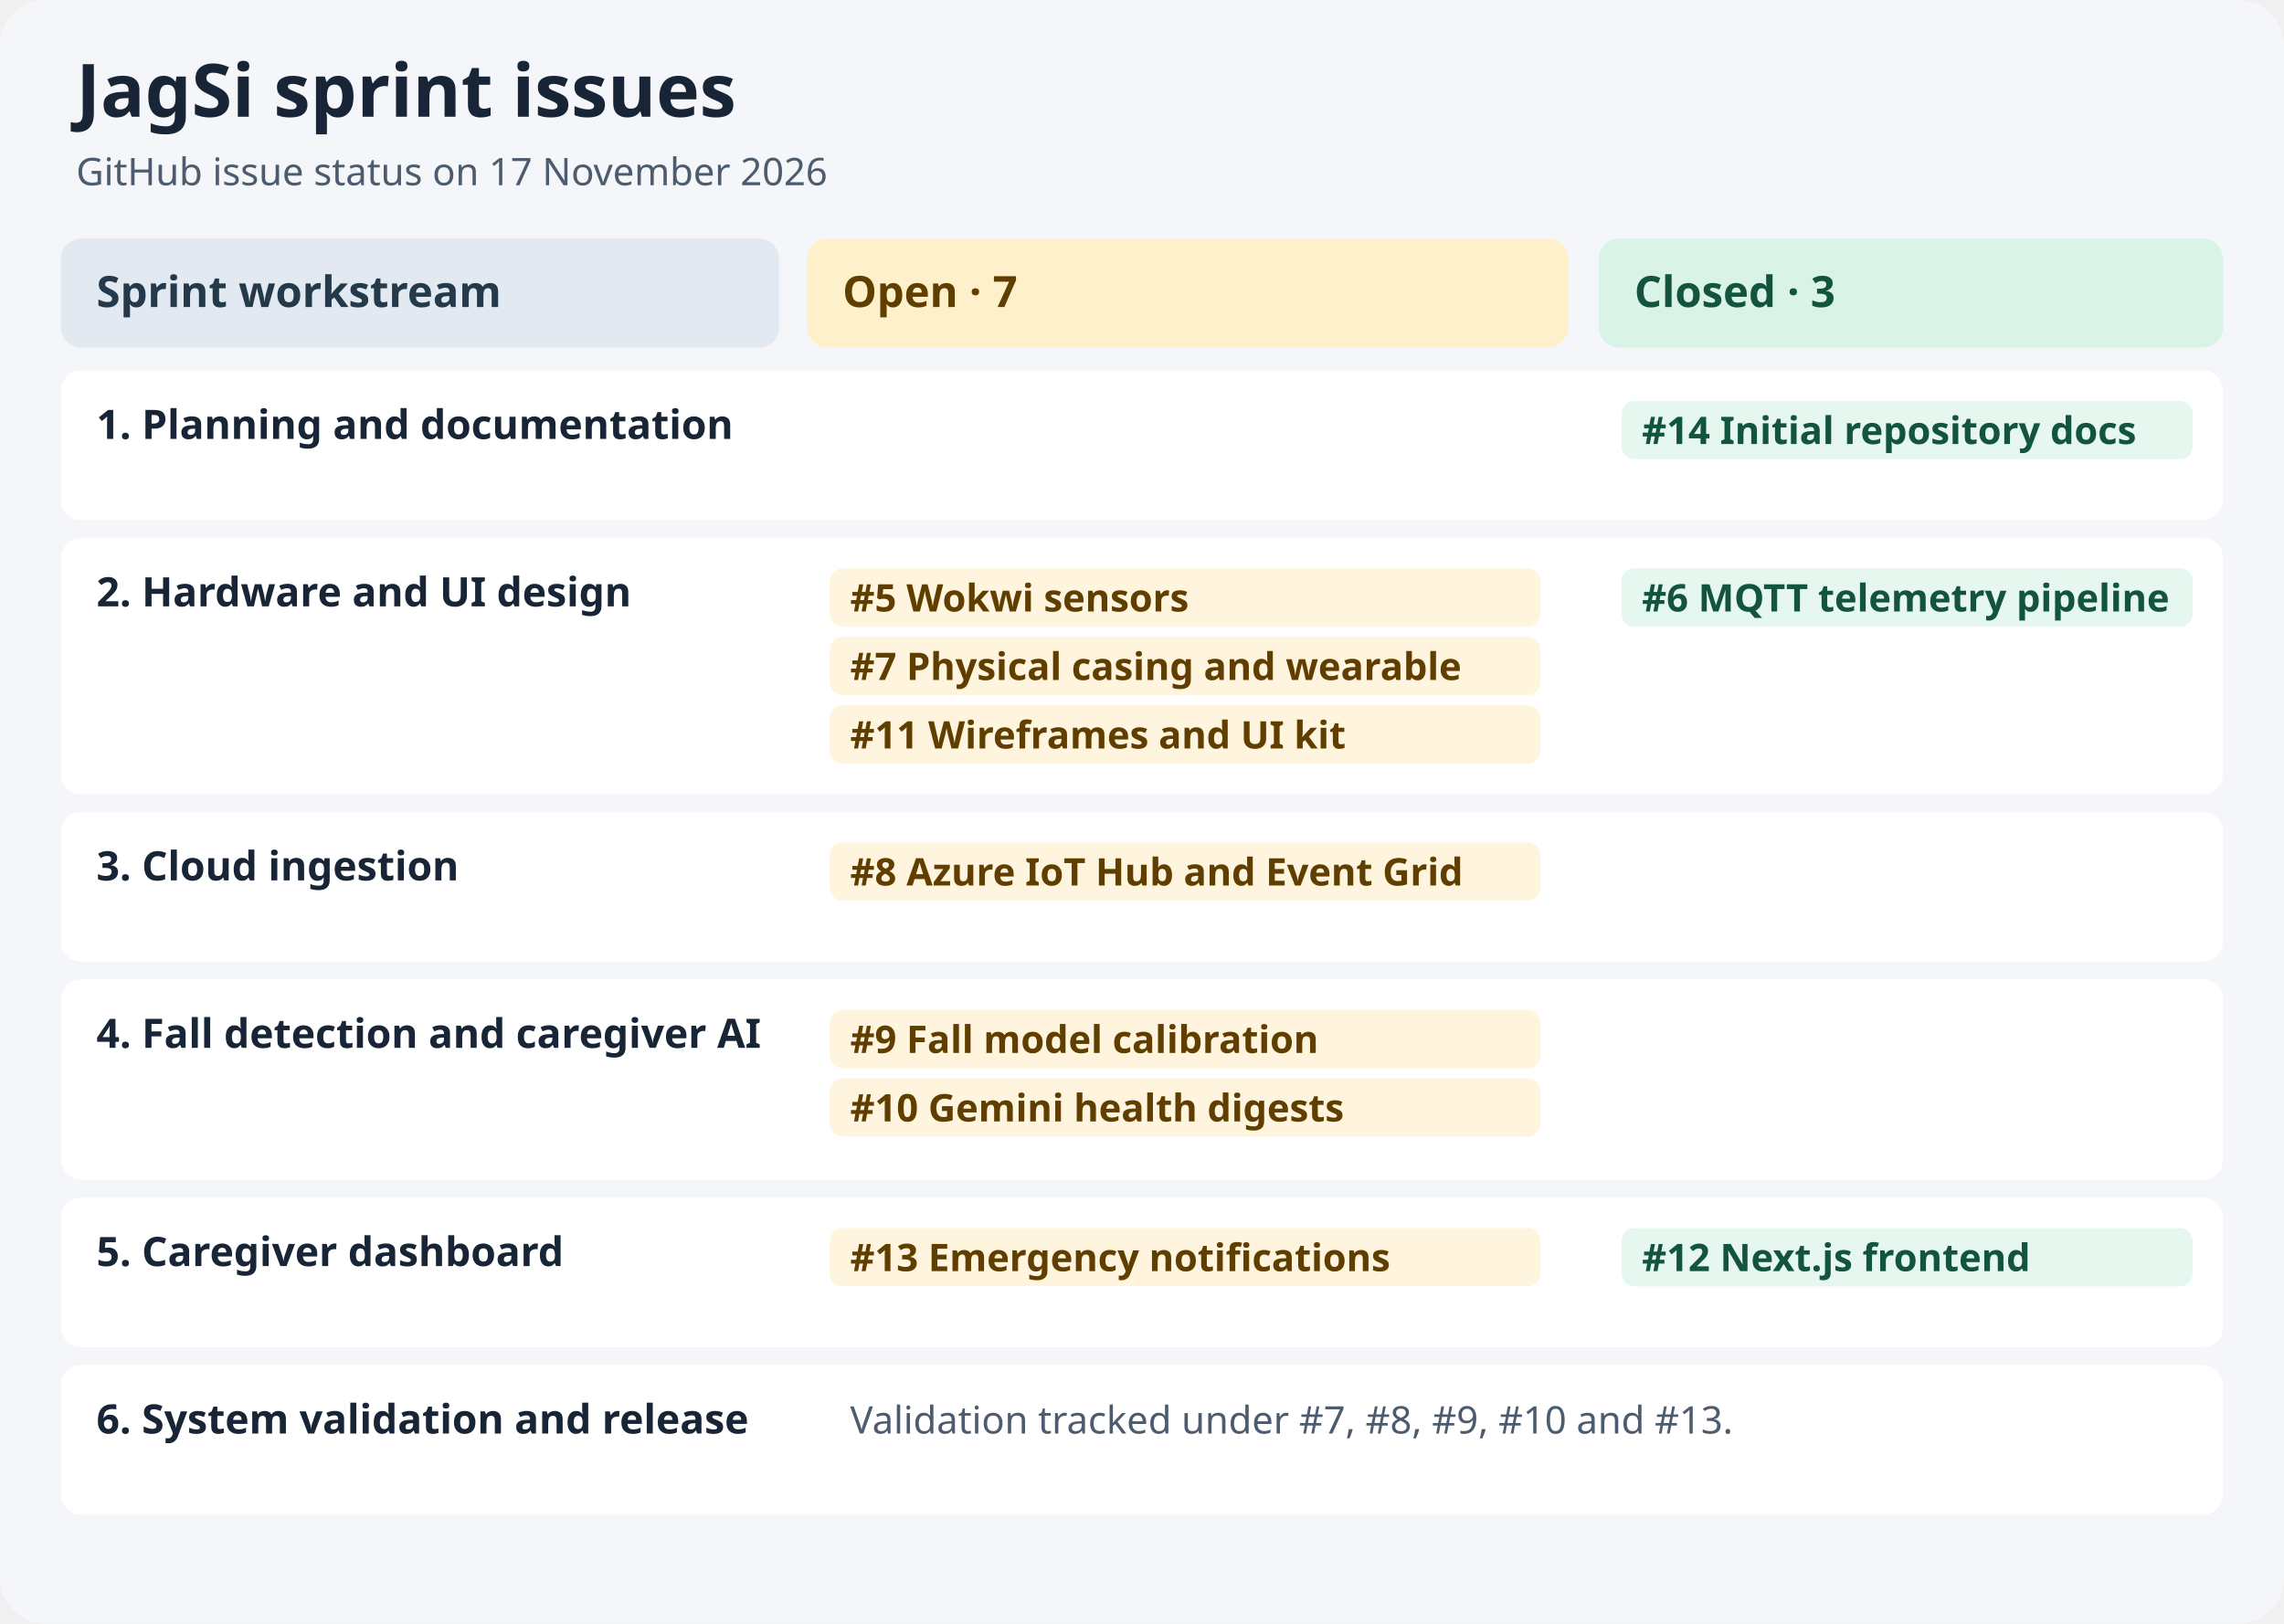
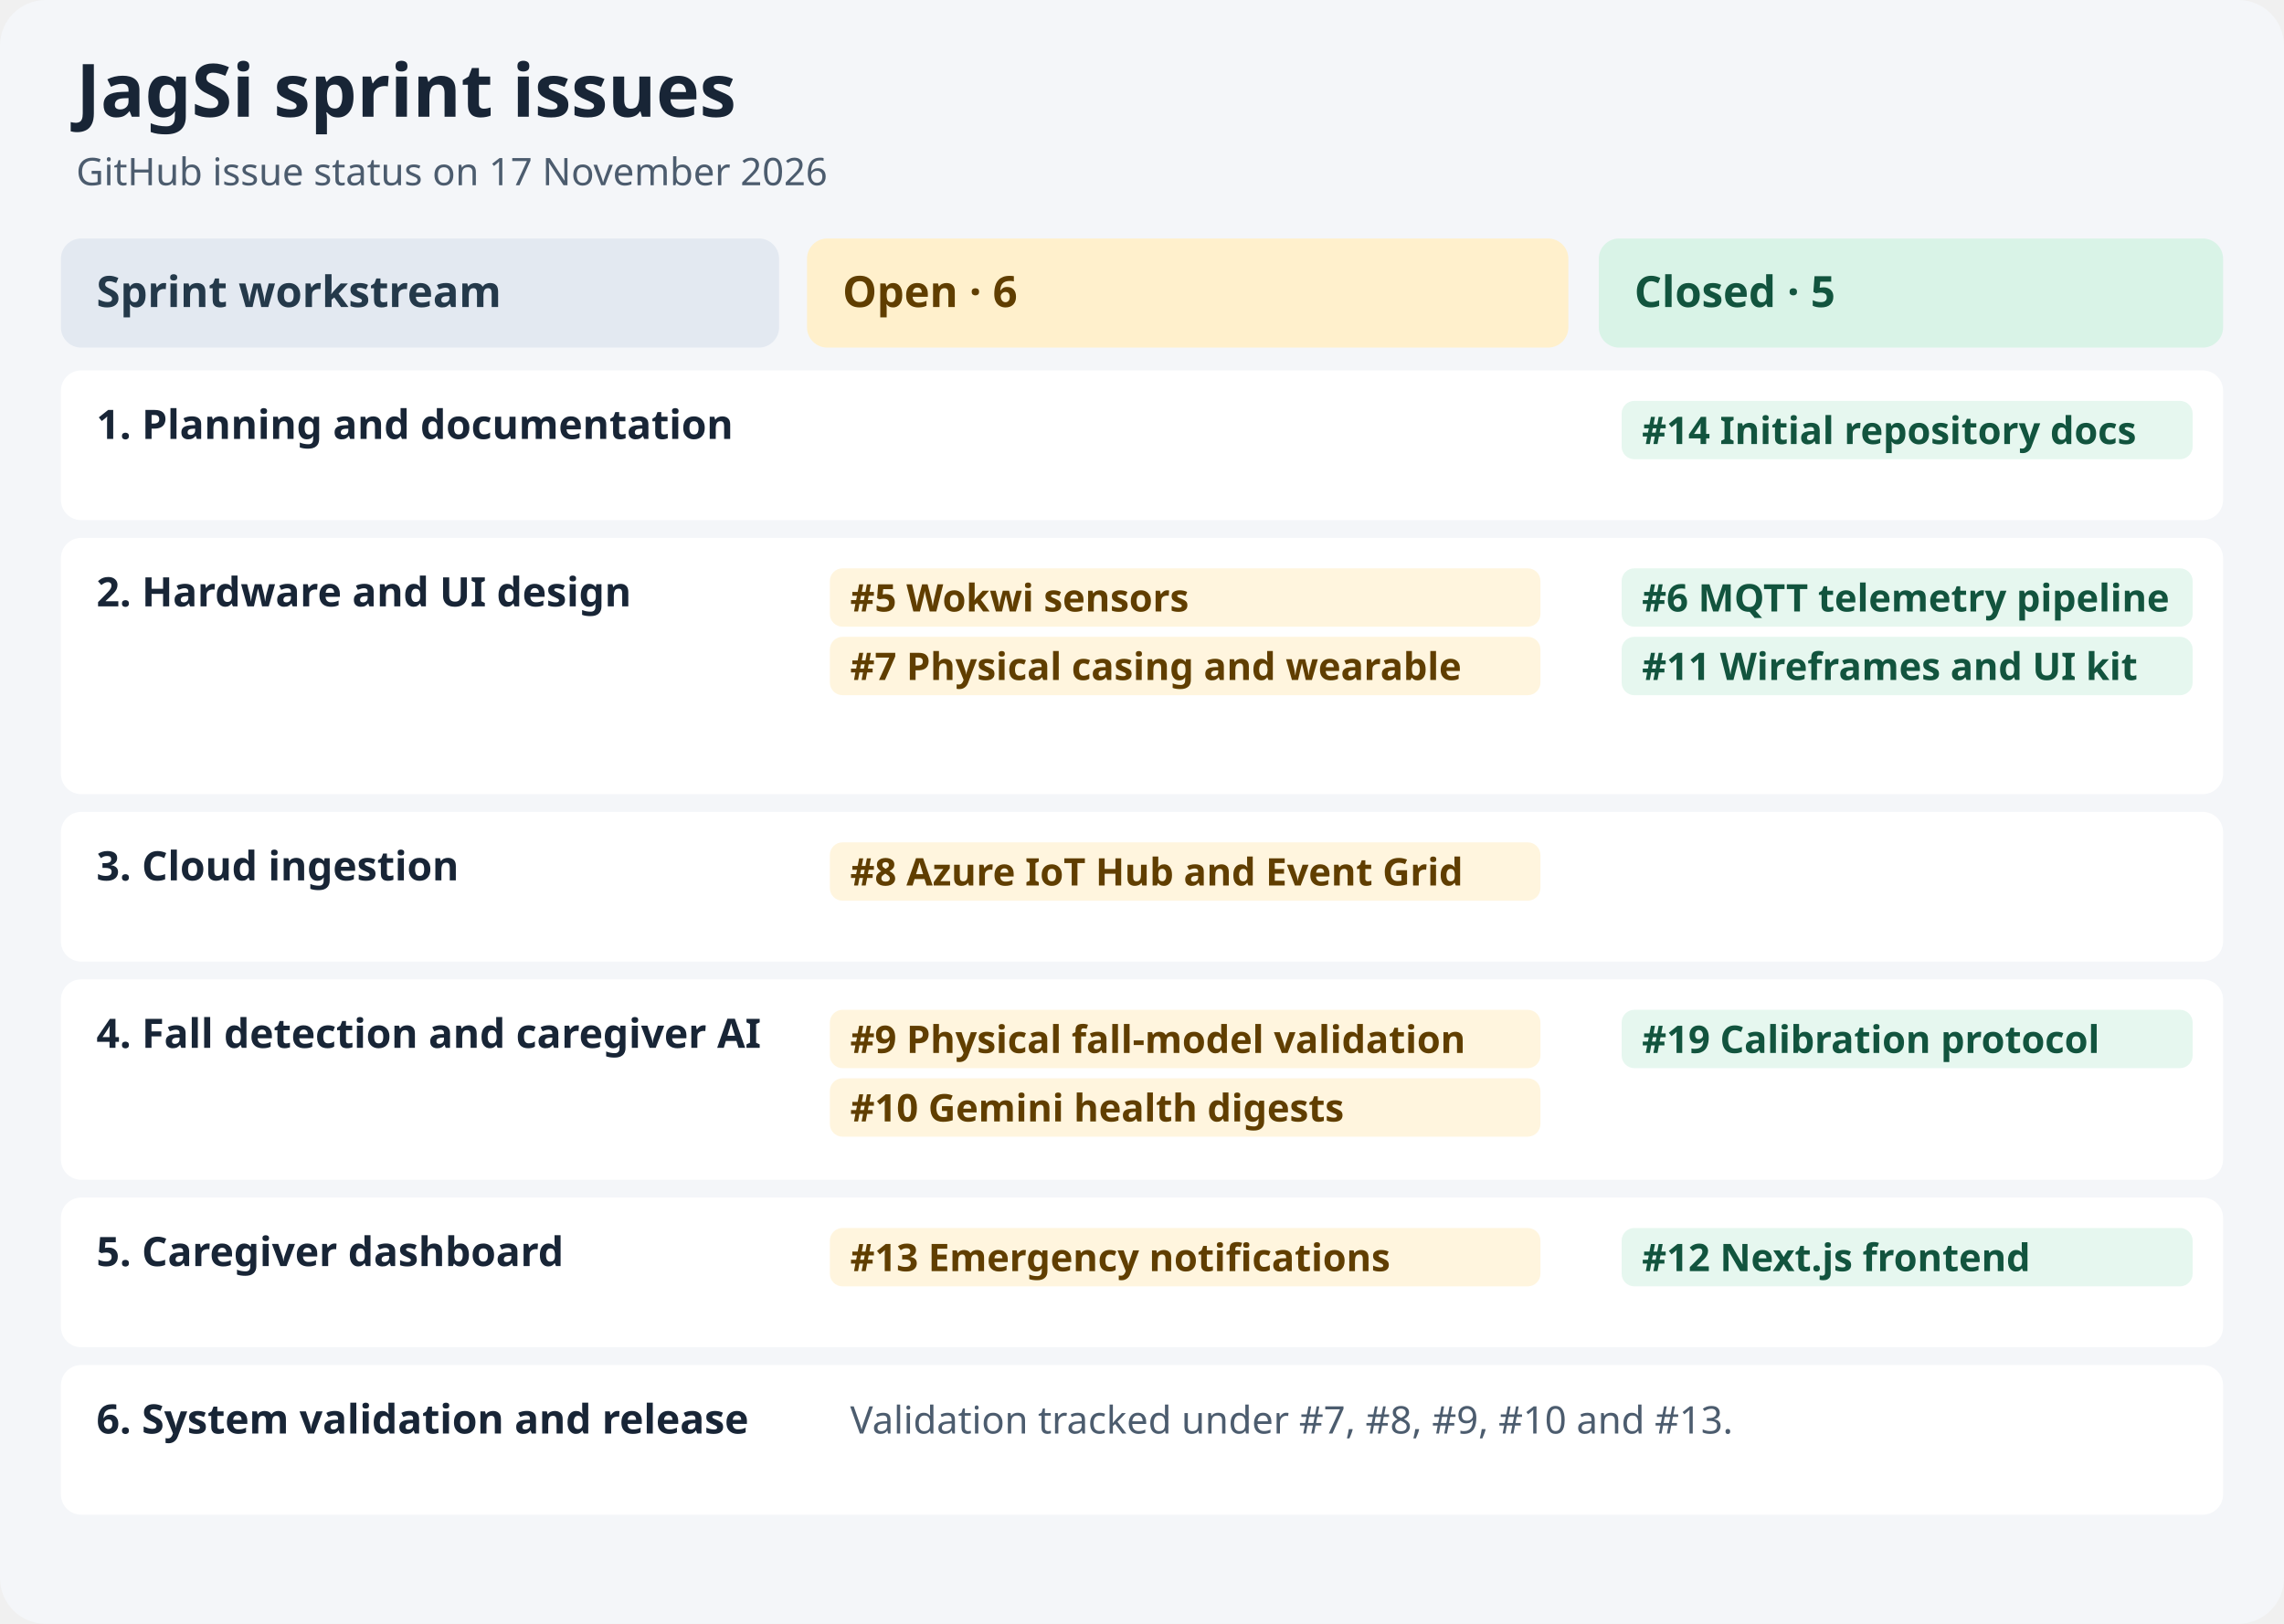
<svg xmlns="http://www.w3.org/2000/svg" aria-labelledby="title desc" viewBox="0 0 900 640" role="img">
  <rect x="0" y="0" width="900" height="640" rx="18" fill="#f4f6f9" />
  <text font-family="system-ui, Segoe UI, sans-serif" font-size="29" font-weight="700" x="30" y="46" fill="#182536">JagSi sprint issues</text>
  <text font-family="system-ui, Segoe UI, sans-serif" font-size="15" font-weight="400" x="30" y="73" fill="#4c5c6e">GitHub issue status on 17 November 2026</text>
  <rect x="24" y="94" width="283" height="43" rx="8" fill="#e3e9f1" />
  <text font-family="system-ui, Segoe UI, sans-serif" font-size="17" font-weight="700" x="38" y="121" fill="#24394a">Sprint workstream</text>
  <rect x="318" y="94" width="300" height="43" rx="8" fill="#fff0cc" />
-   <text font-family="system-ui, Segoe UI, sans-serif" font-size="17" font-weight="700" x="332" y="121" fill="#603e00">Open · 7</text>
+   <text font-family="system-ui, Segoe UI, sans-serif" font-size="17" font-weight="700" x="332" y="121" fill="#603e00">Open · 6</text>
  <rect x="630" y="94" width="246" height="43" rx="8" fill="#d9f3e7" />
-   <text font-family="system-ui, Segoe UI, sans-serif" font-size="17" font-weight="700" x="644" y="121" fill="#12543e">Closed · 3</text>
+   <text font-family="system-ui, Segoe UI, sans-serif" font-size="17" font-weight="700" x="644" y="121" fill="#12543e">Closed · 5</text>
  <rect x="24" y="146" width="852" height="59" rx="8" fill="#ffffff" />
  <text font-family="system-ui, Segoe UI, sans-serif" font-size="16" font-weight="650" x="38" y="173" fill="#182536">1. Planning and documentation</text>
  <rect x="639" y="158" width="225" height="23" rx="5" fill="#e6f7ef" />
  <text font-family="system-ui, Segoe UI, sans-serif" font-size="15" font-weight="550" x="647" y="175" fill="#12543e">#14  Initial repository docs</text>
  <rect x="24" y="212" width="852" height="101" rx="8" fill="#ffffff" />
  <text font-family="system-ui, Segoe UI, sans-serif" font-size="16" font-weight="650" x="38" y="239" fill="#182536">2. Hardware and UI design</text>
  <rect x="327" y="224" width="280" height="23" rx="5" fill="#fff5de" />
  <text font-family="system-ui, Segoe UI, sans-serif" font-size="15" font-weight="550" x="335" y="241" fill="#603e00">#5  Wokwi sensors</text>
  <rect x="327" y="251" width="280" height="23" rx="5" fill="#fff5de" />
  <text font-family="system-ui, Segoe UI, sans-serif" font-size="15" font-weight="550" x="335" y="268" fill="#603e00">#7  Physical casing and wearable</text>
-   <rect x="327" y="278" width="280" height="23" rx="5" fill="#fff5de" />
-   <text font-family="system-ui, Segoe UI, sans-serif" font-size="15" font-weight="550" x="335" y="295" fill="#603e00">#11  Wireframes and UI kit</text>
+   <rect x="639" y="251" width="225" height="23" rx="5" fill="#e6f7ef" />
+   <text font-family="system-ui, Segoe UI, sans-serif" font-size="15" font-weight="550" x="647" y="268" fill="#12543e">#11  Wireframes and UI kit</text>
  <rect x="639" y="224" width="225" height="23" rx="5" fill="#e6f7ef" />
  <text font-family="system-ui, Segoe UI, sans-serif" font-size="15" font-weight="550" x="647" y="241" fill="#12543e">#6  MQTT telemetry pipeline</text>
  <rect x="24" y="320" width="852" height="59" rx="8" fill="#ffffff" />
  <text font-family="system-ui, Segoe UI, sans-serif" font-size="16" font-weight="650" x="38" y="347" fill="#182536">3. Cloud ingestion</text>
  <rect x="327" y="332" width="280" height="23" rx="5" fill="#fff5de" />
  <text font-family="system-ui, Segoe UI, sans-serif" font-size="15" font-weight="550" x="335" y="349" fill="#603e00">#8  Azure IoT Hub and Event Grid</text>
  <rect x="24" y="386" width="852" height="79" rx="8" fill="#ffffff" />
  <text font-family="system-ui, Segoe UI, sans-serif" font-size="16" font-weight="650" x="38" y="413" fill="#182536">4. Fall detection and caregiver AI</text>
  <rect x="327" y="398" width="280" height="23" rx="5" fill="#fff5de" />
-   <text font-family="system-ui, Segoe UI, sans-serif" font-size="15" font-weight="550" x="335" y="415" fill="#603e00">#9  Fall model calibration</text>
+   <text font-family="system-ui, Segoe UI, sans-serif" font-size="15" font-weight="550" x="335" y="415" fill="#603e00">#9  Physical fall-model validation</text>
  <rect x="327" y="425" width="280" height="23" rx="5" fill="#fff5de" />
  <text font-family="system-ui, Segoe UI, sans-serif" font-size="15" font-weight="550" x="335" y="442" fill="#603e00">#10  Gemini health digests</text>
  <rect x="24" y="472" width="852" height="59" rx="8" fill="#ffffff" />
  <text font-family="system-ui, Segoe UI, sans-serif" font-size="16" font-weight="650" x="38" y="499" fill="#182536">5. Caregiver dashboard</text>
  <rect x="327" y="484" width="280" height="23" rx="5" fill="#fff5de" />
  <text font-family="system-ui, Segoe UI, sans-serif" font-size="15" font-weight="550" x="335" y="501" fill="#603e00">#13  Emergency notifications</text>
  <rect x="639" y="484" width="225" height="23" rx="5" fill="#e6f7ef" />
  <text font-family="system-ui, Segoe UI, sans-serif" font-size="15" font-weight="550" x="647" y="501" fill="#12543e">#12  Next.js frontend</text>
  <rect x="24" y="538" width="852" height="59" rx="8" fill="#ffffff" />
  <text font-family="system-ui, Segoe UI, sans-serif" font-size="16" font-weight="650" x="38" y="565" fill="#182536">6. System validation and release</text>
  <text font-family="system-ui, Segoe UI, sans-serif" font-size="15" font-weight="400" x="335" y="565" fill="#4c5c6e">Validation tracked under #7, #8, #9, #10 and #13.</text>
+   <rect x="639" y="398" width="225" height="23" rx="5" fill="#e6f7ef" />
+   <text font-family="system-ui, Segoe UI, sans-serif" font-size="15" font-weight="550" x="647" y="415" fill="#12543e">#19  Calibration protocol</text>
</svg>
